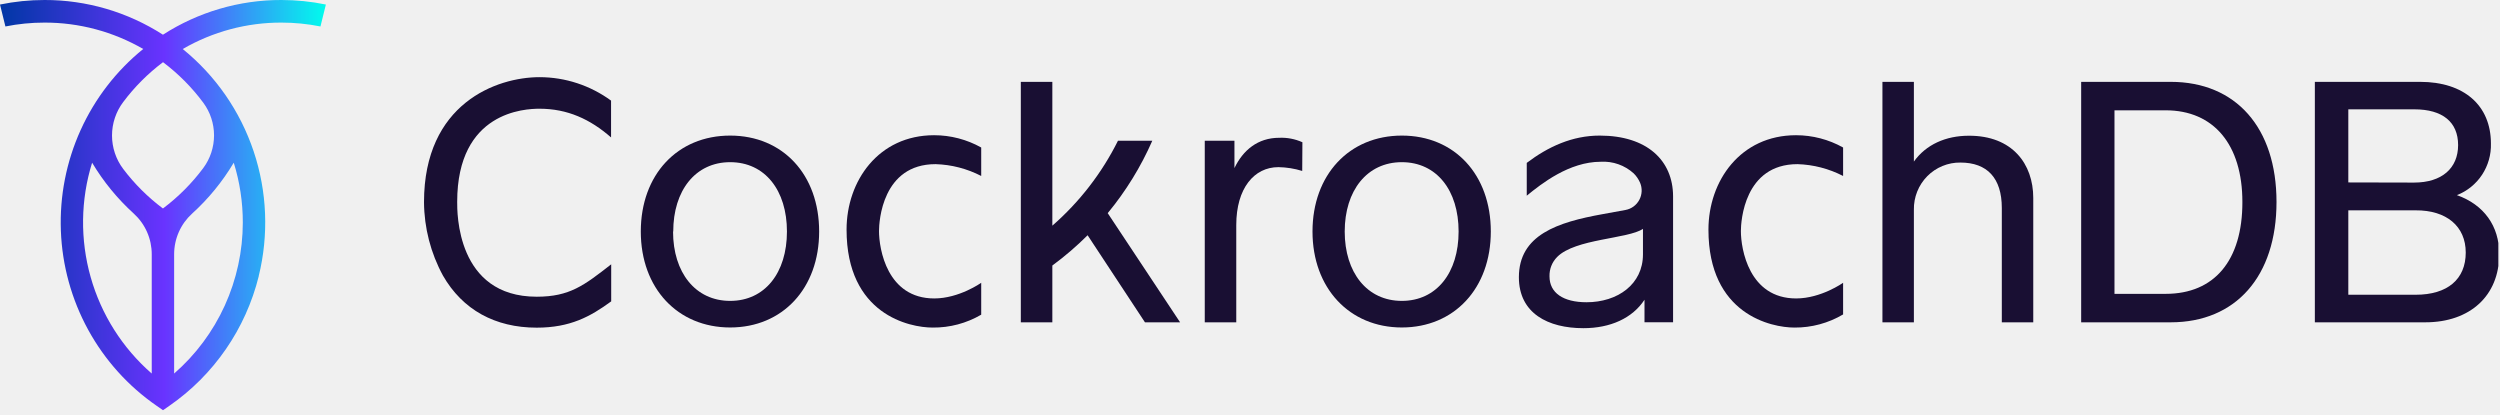
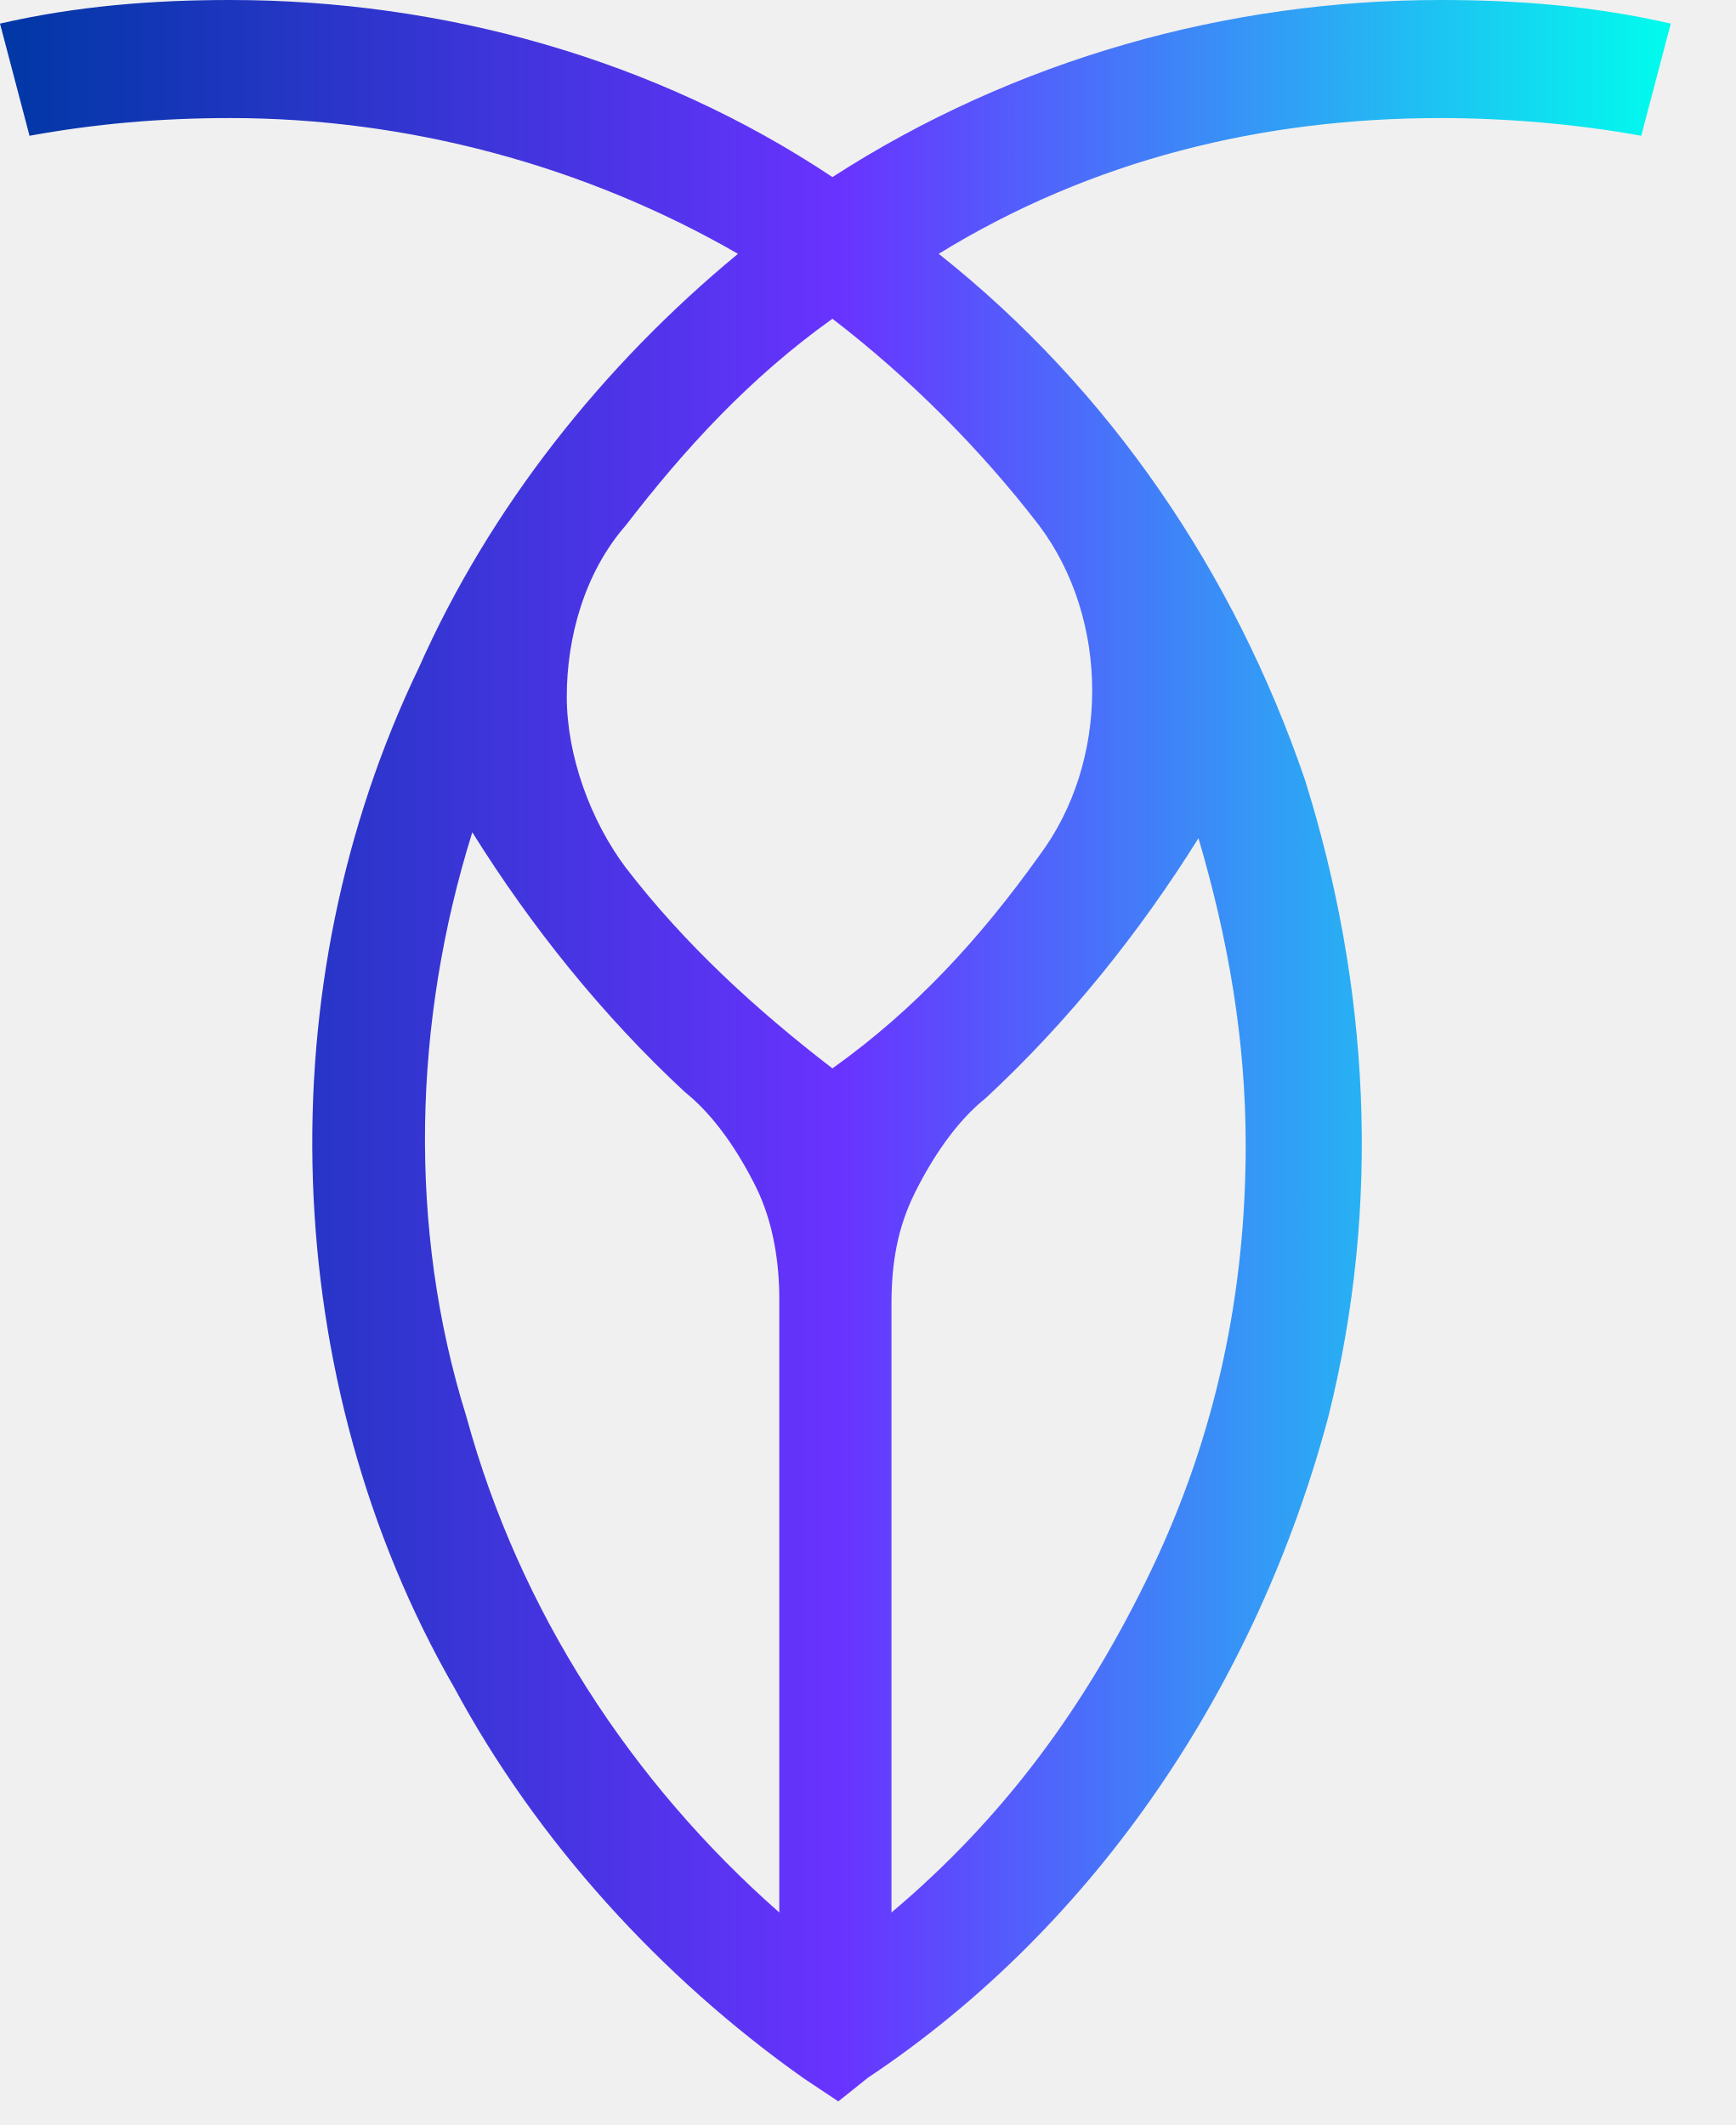
- <svg xmlns="http://www.w3.org/2000/svg" width="217" height="36" viewBox="0 0 217 36" fill="none">
-   <g clip-path="url(#clip0)">
-     <path d="M22.455 23.968C23.338 20.391 23.187 16.633 22.018 13.14C20.85 9.647 18.713 6.564 15.861 4.255C18.465 2.746 21.418 1.955 24.423 1.961C25.562 1.961 26.698 2.073 27.816 2.297L28.286 0.394C27.015 0.132 25.72 8.7917e-05 24.423 3.57098e-05C20.781 -0.007 17.214 1.038 14.144 3.012C11.074 1.039 7.507 -0.007 3.866 3.57098e-05C2.567 9.03323e-05 1.272 0.132 0 0.394L0.47 2.297C1.588 2.073 2.726 1.96 3.866 1.961C6.871 1.955 9.825 2.745 12.431 4.252C10.1 6.139 8.24 8.548 6.999 11.289C5.758 14.029 5.17 17.024 5.284 20.034C5.397 23.044 6.208 25.986 7.652 28.623C9.096 31.261 11.132 33.522 13.599 35.225L14.15 35.606L14.699 35.225C18.564 32.553 21.325 28.549 22.461 23.968H22.455ZM13.171 32.423C10.631 30.213 8.788 27.304 7.869 24.052C6.949 20.801 6.993 17.349 7.995 14.122C8.978 15.767 10.197 17.255 11.613 18.54C12.104 18.986 12.497 19.531 12.765 20.14C13.034 20.749 13.172 21.407 13.171 22.074V32.423ZM14.144 18.096C12.839 17.121 11.678 15.966 10.694 14.663C10.064 13.829 9.723 12.809 9.723 11.761C9.723 10.713 10.064 9.693 10.694 8.859C11.677 7.546 12.841 6.38 14.15 5.398C15.475 6.393 16.65 7.575 17.64 8.908C18.25 9.728 18.579 10.726 18.579 11.75C18.579 12.775 18.25 13.772 17.64 14.593C16.646 15.922 15.469 17.102 14.144 18.096ZM15.115 32.423V22.074C15.114 21.407 15.253 20.748 15.522 20.139C15.791 19.53 16.184 18.985 16.676 18.54C18.092 17.256 19.31 15.767 20.29 14.122C20.813 15.803 21.078 17.554 21.076 19.315C21.073 21.803 20.539 24.261 19.511 26.523C18.482 28.785 16.983 30.797 15.115 32.423Z" fill="url(#paint0_linear)" />
-     <path d="M71.102 20.097C71.102 25.03 67.927 28.425 63.378 28.425C58.829 28.425 55.621 25.03 55.621 20.097C55.621 15.164 58.801 11.769 63.378 11.769C67.955 11.769 71.102 15.164 71.102 20.097ZM58.421 20.097C58.421 23.654 60.36 26.117 63.378 26.117C66.396 26.117 68.307 23.675 68.307 20.097C68.307 16.519 66.4 14.077 63.378 14.077C60.356 14.077 58.437 16.544 58.437 20.097H58.421Z" fill="#190F33" />
-     <path d="M113.033 14.838C112.362 14.631 111.666 14.52 110.964 14.508C108.864 14.508 107.308 16.336 107.308 19.535V27.977H104.573V12.217H107.15V14.59C107.882 13.051 109.17 11.96 111.029 11.96C111.723 11.929 112.415 12.062 113.049 12.347L113.033 14.838Z" fill="#190F33" />
-     <path d="M129.403 20.097C129.403 25.03 126.223 28.425 121.678 28.425C117.134 28.425 113.925 25.014 113.925 20.097C113.925 15.18 117.105 11.769 121.682 11.769C126.259 11.769 129.403 15.164 129.403 20.097ZM116.721 20.097C116.721 23.654 118.66 26.117 121.678 26.117C124.696 26.117 126.607 23.675 126.607 20.097C126.607 16.519 124.7 14.077 121.678 14.077C118.656 14.077 116.721 16.544 116.721 20.097Z" fill="#190F33" />
-     <path d="M138.852 11.769C136.472 11.769 134.384 12.73 132.522 14.138V16.987C133.802 15.941 136.206 14.041 138.949 14.041C139.467 14.01 139.985 14.084 140.475 14.256C140.964 14.429 141.415 14.697 141.801 15.046C142.037 15.278 142.226 15.555 142.359 15.86C142.459 16.097 142.506 16.354 142.494 16.612C142.482 16.87 142.413 17.122 142.291 17.349C142.17 17.576 142 17.773 141.792 17.925C141.585 18.076 141.346 18.179 141.094 18.225L139.11 18.587C135.2 19.291 131.839 20.382 131.839 24.066C131.839 27.204 134.384 28.486 137.434 28.486C139.785 28.486 141.692 27.619 142.742 26.019V27.973H145.223V17.024C145.21 13.947 142.985 11.769 138.852 11.769ZM142.609 19.865V22.083C142.609 24.676 140.412 26.235 137.708 26.235C135.688 26.235 134.497 25.421 134.497 23.992C134.487 23.681 134.54 23.37 134.654 23.08C134.768 22.79 134.94 22.527 135.159 22.307C136.719 20.716 141.317 20.744 142.609 19.865Z" fill="#190F33" />
-     <path d="M176.487 17.183V27.977H173.757V18.05C173.757 15.453 172.485 14.11 170.165 14.11C169.63 14.103 169.1 14.205 168.605 14.409C168.109 14.613 167.661 14.915 167.283 15.297C166.907 15.679 166.61 16.134 166.411 16.634C166.212 17.134 166.115 17.67 166.125 18.208V27.977H163.395V7.105H166.125V14.024C167.175 12.551 168.892 11.781 170.897 11.781C174.677 11.769 176.487 14.236 176.487 17.183Z" fill="#190F33" />
-     <path d="M85.169 24.546C85.169 24.546 83.255 25.905 81.093 25.905C76.997 25.905 76.298 21.607 76.298 20.056C76.298 19.206 76.581 14.248 81.206 14.248C82.587 14.289 83.941 14.639 85.169 15.274V12.803C83.919 12.104 82.511 11.737 81.081 11.737C76.257 11.737 73.482 15.697 73.482 19.934C73.482 27.305 78.948 28.433 80.952 28.433C82.432 28.449 83.889 28.062 85.169 27.314V24.546Z" fill="#190F33" />
-     <path d="M159.981 24.546C159.981 24.546 158.07 25.905 155.904 25.905C151.808 25.905 151.109 21.607 151.109 20.056C151.109 19.206 151.396 14.248 156.021 14.248C157.401 14.29 158.753 14.64 159.981 15.274V12.803C158.73 12.104 157.323 11.737 155.893 11.737C151.073 11.737 148.293 15.697 148.293 19.934C148.293 27.305 153.763 28.433 155.763 28.433C157.245 28.443 158.702 28.049 159.981 27.293V24.546Z" fill="#190F33" />
-     <path d="M99.382 27.977H102.432L96.15 18.501C97.724 16.597 99.027 14.48 100.021 12.213H97.042C95.641 15.024 93.704 17.53 91.343 19.588V7.105H88.607V27.977H91.343V23.048C92.427 22.25 93.451 21.371 94.405 20.419L99.382 27.977Z" fill="#190F33" />
-     <path d="M46.588 25.755C39.591 25.755 39.684 18.375 39.684 17.525C39.684 9.661 45.586 9.437 46.831 9.437C49.255 9.437 51.23 10.345 53.04 11.928V8.733C51.235 7.412 49.062 6.7 46.831 6.698C43.106 6.698 36.804 8.981 36.804 17.549C36.819 19.78 37.385 21.972 38.452 23.927C40.149 26.882 42.965 28.441 46.588 28.441C49.493 28.441 51.246 27.48 53.052 26.158V22.942C50.697 24.778 49.441 25.755 46.588 25.755Z" fill="#190F33" />
-     <path d="M188.418 7.105H180.645V27.977H188.418C194.073 27.977 197.601 23.976 197.601 17.533C197.601 11.089 194.081 7.105 188.418 7.105ZM194.639 17.553C194.639 22.608 192.215 25.506 187.981 25.506H183.537V9.575H187.981C192.15 9.575 194.639 12.551 194.639 17.533V17.553Z" fill="#190F33" />
-     <path d="M213.259 16.938C214.15 16.591 214.912 15.974 215.441 15.172C215.97 14.37 216.239 13.423 216.212 12.461C216.212 9.14 213.865 7.105 210.075 7.105H200.929V27.977H210.516C214.414 27.977 216.931 25.657 216.931 22.067C216.943 19.617 215.598 17.765 213.259 16.938ZM214.026 21.92C214.026 24.241 212.443 25.584 209.68 25.584H203.834V18.257H209.671C212.362 18.237 214.026 19.649 214.026 21.92ZM203.834 15.835V9.49H209.567C212.015 9.49 213.364 10.593 213.364 12.591C213.364 14.59 211.971 15.848 209.534 15.848L203.834 15.835Z" fill="#190F33" />
+ <svg xmlns="http://www.w3.org/2000/svg" version="1.1" id="Layer_1" x="0px" y="0px" viewBox="0 0 29.4 36" style="enable-background:new 0 0 29.4 36;" xml:space="preserve">
+   <style type="text/css">
+ 	.st0{fill:url(#SVGID_1_);}
+ </style>
+   <g>
+     <linearGradient id="SVGID_1_" gradientUnits="userSpaceOnUse" x1="0" y1="20.197" x2="28.286" y2="20.197" gradientTransform="matrix(1 0 0 -1 0 38)">
+       <stop offset="0" style="stop-color:#0037A5" />
+       <stop offset="0.504" style="stop-color:#6933FF" />
+       <stop offset="1" style="stop-color:#00FCED" />
+     </linearGradient>
+     <path class="st0" d="M22.5,24c0.9-3.6,0.7-7.3-0.4-10.8c-1.2-3.5-3.3-6.6-6.2-8.9C18.5,2.7,21.4,2,24.4,2c1.1,0,2.3,0.1,3.4,0.3   l0.5-1.9C27,0.1,25.7,0,24.4,0c-3.6,0-7.2,1-10.3,3C11.1,1,7.5,0,3.9,0C2.6,0,1.3,0.1,0,0.4l0.5,1.9C1.6,2.1,2.7,2,3.9,2   c3,0,6,0.8,8.6,2.3c-2.3,1.9-4.2,4.3-5.4,7C5.8,14,5.2,17,5.3,20c0.1,3,0.9,6,2.4,8.6c1.4,2.6,3.5,4.9,5.9,6.6l0.6,0.4l0.5-0.4   C18.6,32.6,21.3,28.5,22.5,24L22.5,24z M13.2,32.4c-2.5-2.2-4.4-5.1-5.3-8.4C6.9,20.8,7,17.3,8,14.1c1,1.6,2.2,3.1,3.6,4.4   c0.5,0.4,0.9,1,1.2,1.6c0.3,0.6,0.4,1.3,0.4,1.9V32.4z M14.1,18.1c-1.3-1-2.5-2.1-3.5-3.4c-0.6-0.8-1-1.9-1-2.9c0-1,0.3-2.1,1-2.9   c1-1.3,2.1-2.5,3.5-3.5c1.3,1,2.5,2.2,3.5,3.5c0.6,0.8,0.9,1.8,0.9,2.8c0,1-0.3,2-0.9,2.8C16.6,15.9,15.5,17.1,14.1,18.1z    M15.1,32.4V22.1c0-0.7,0.1-1.3,0.4-1.9s0.7-1.2,1.2-1.6c1.4-1.3,2.6-2.8,3.6-4.4c0.5,1.7,0.8,3.4,0.8,5.2c0,2.5-0.5,4.9-1.6,7.2   S17,30.8,15.1,32.4z" />
  </g>
-   <defs>
-     <linearGradient id="paint0_linear" x1="0" y1="10.088" x2="28.286" y2="10.088" gradientUnits="userSpaceOnUse">
-       <stop stop-color="#0037A5" />
-       <stop offset="0.504" stop-color="#6933FF" />
-       <stop offset="1" stop-color="#00FCED" />
-     </linearGradient>
-     <clipPath id="clip0">
-       <rect width="216.857" height="36" fill="white" />
-     </clipPath>
-   </defs>
</svg>
